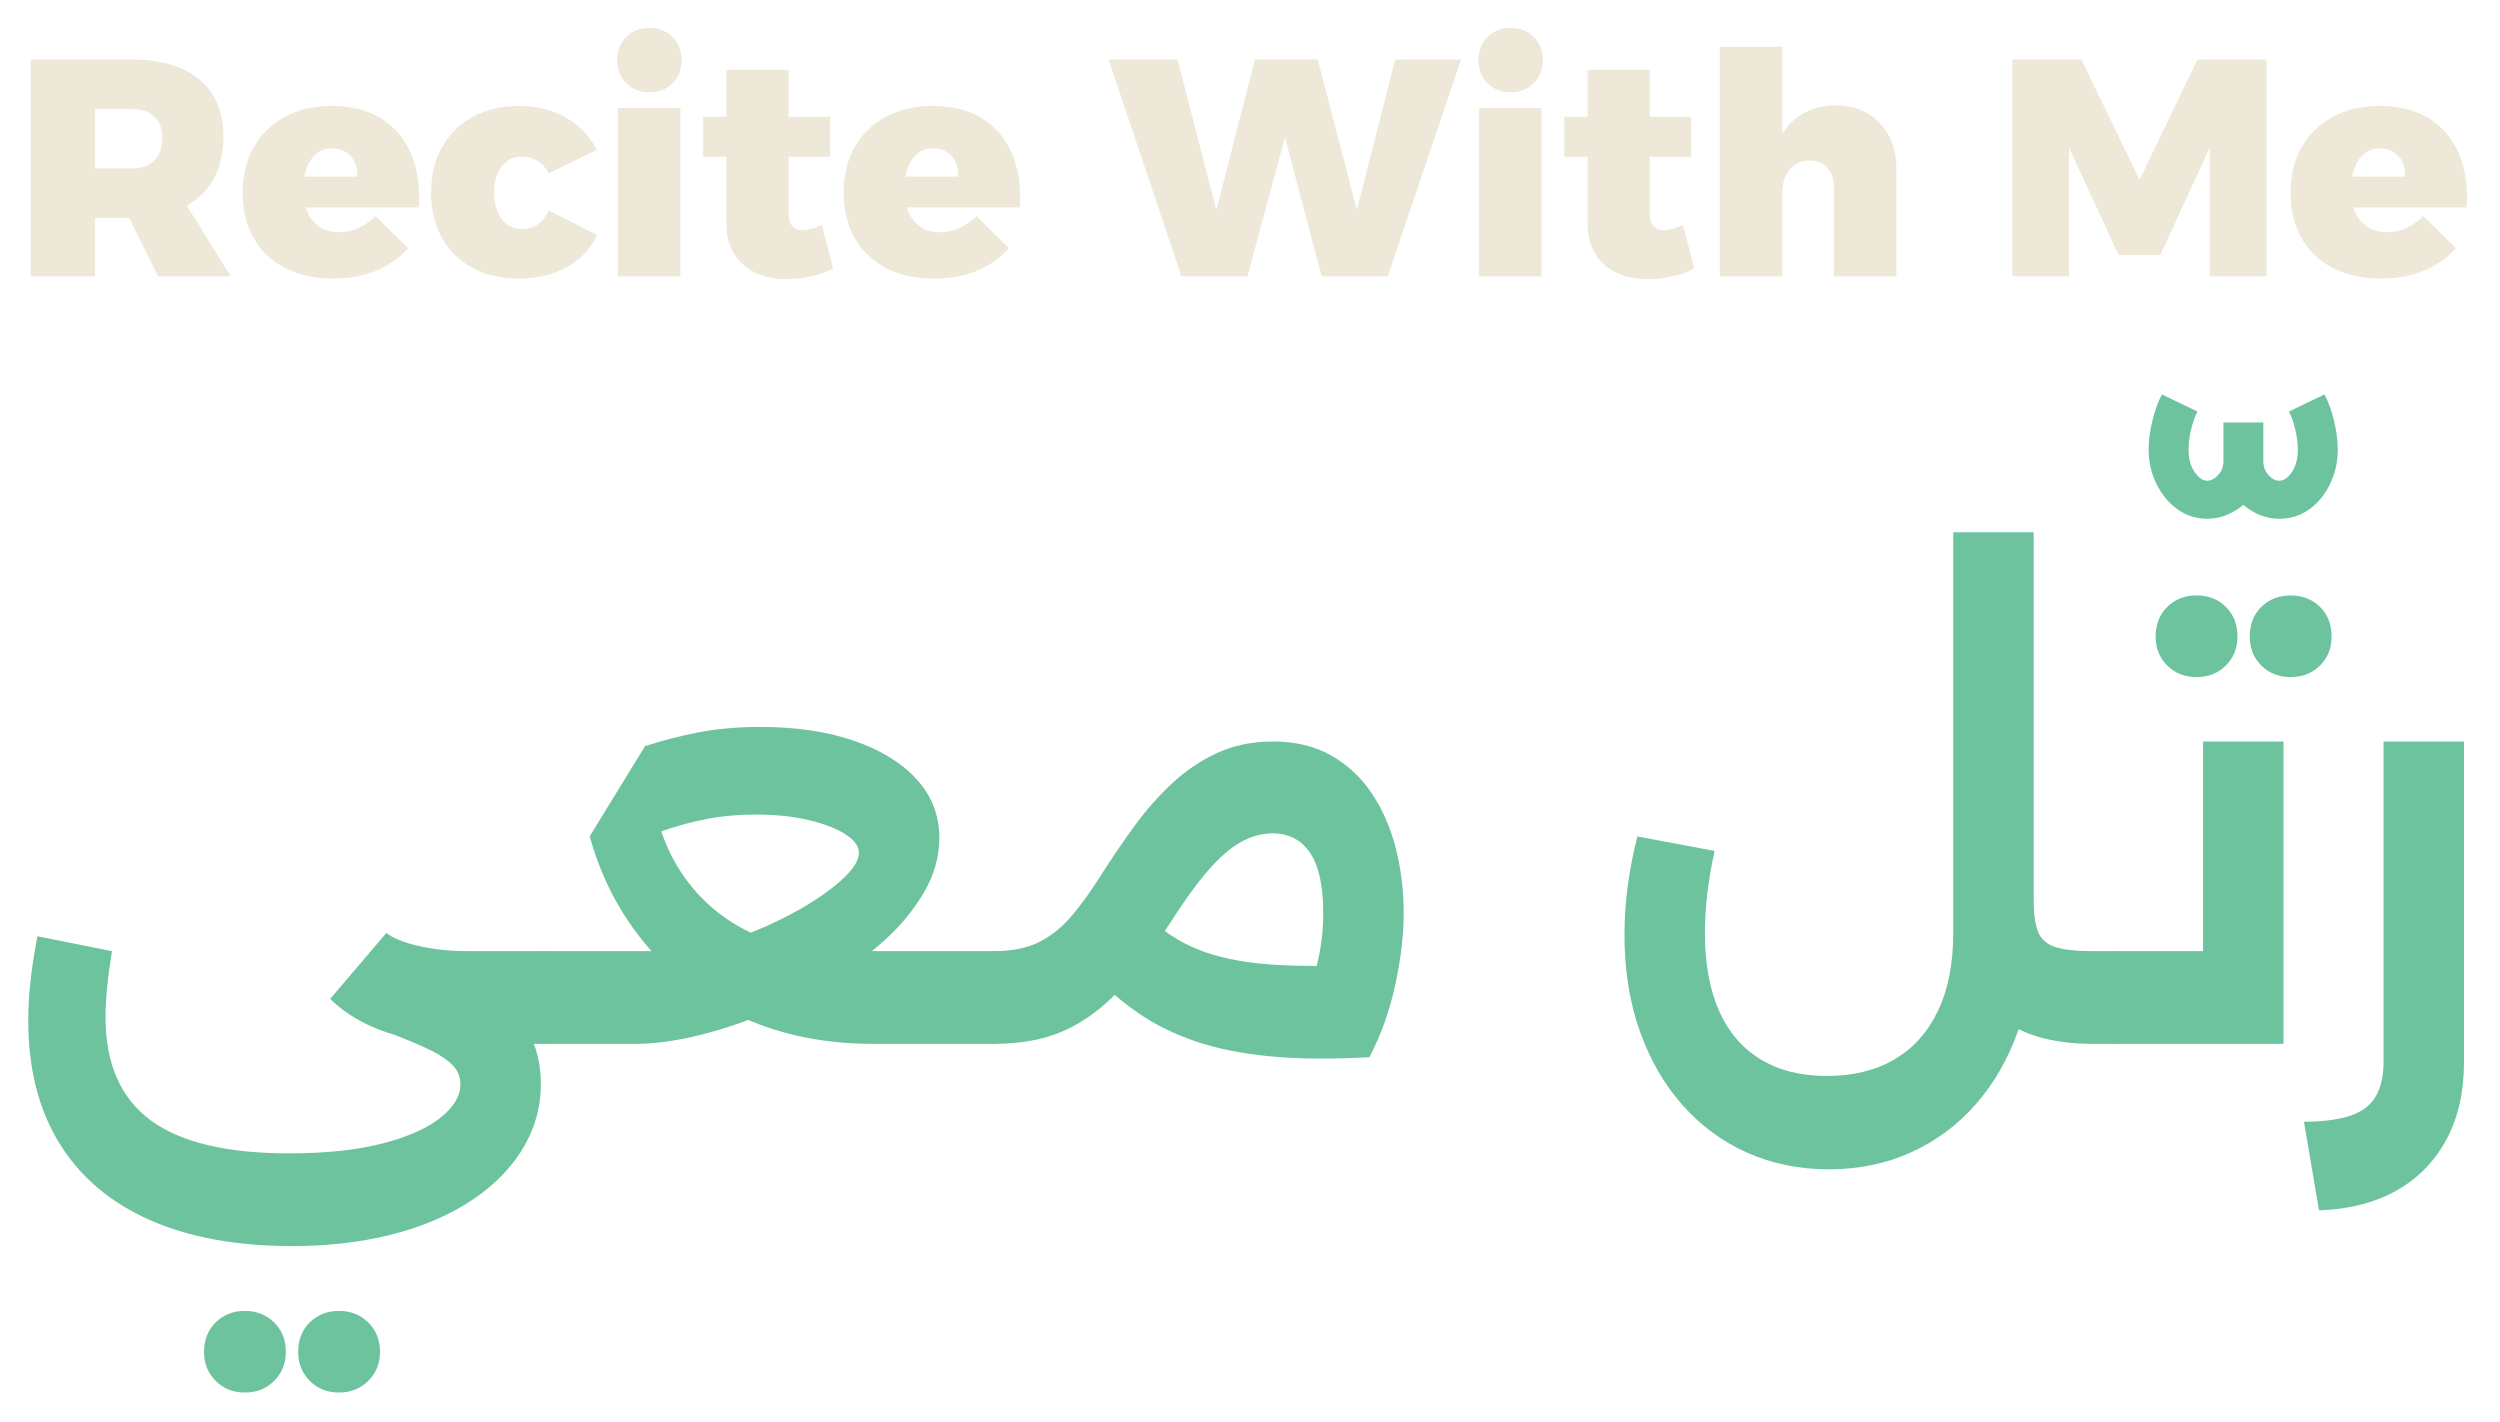
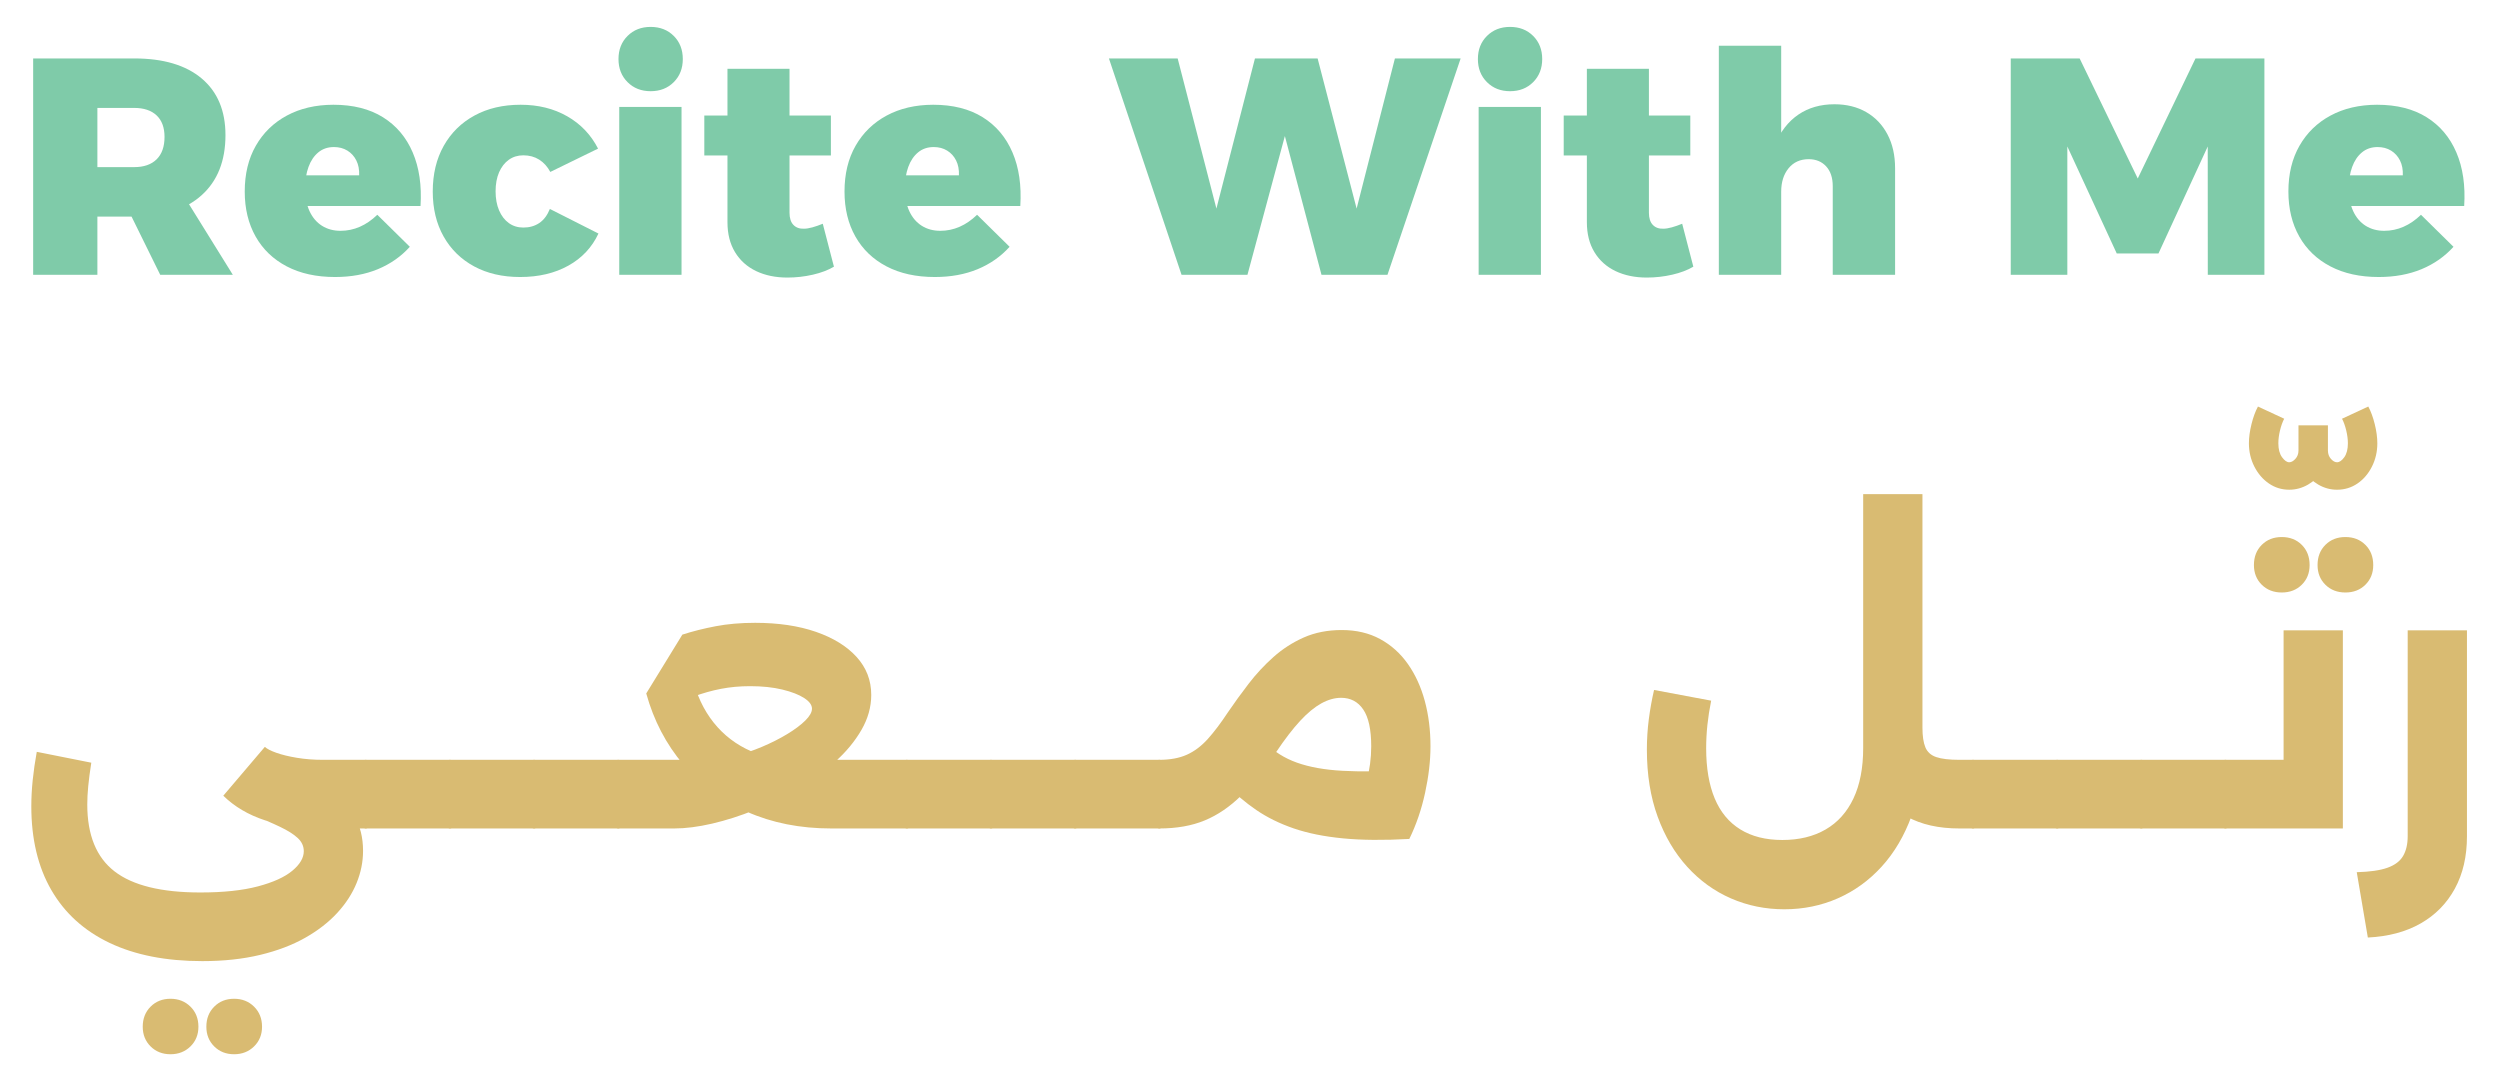
- <svg xmlns="http://www.w3.org/2000/svg" xmlns:xlink="http://www.w3.org/1999/xlink" role="img" aria-label="Recite With Me · رتّل معي" width="605.04" height="343.92" viewBox="0 0 605.04 343.92">
+ <svg xmlns="http://www.w3.org/2000/svg" xmlns:xlink="http://www.w3.org/1999/xlink" role="img" aria-label="Recite With Me · رتّل معي" width="605.04" height="263.04" viewBox="0 0 605.04 263.04">
  <defs>
    <g>
      <g id="dark-glyph-0-0">
-         <path d="M 28.922 -52.473 C 35.98 -52.473 41.434 -50.852 45.277 -47.613 C 49.121 -44.375 51.043 -39.797 51.043 -33.883 C 51.043 -27.637 49.121 -22.781 45.277 -19.312 C 41.434 -15.848 35.98 -14.113 28.922 -14.113 L 19.984 -14.113 L 19.984 0 L 4.402 0 L 4.402 -52.473 Z M 28.922 -26.113 C 31.254 -26.113 33.062 -26.742 34.344 -28.004 C 35.625 -29.262 36.266 -31.074 36.266 -33.438 C 36.266 -35.707 35.625 -37.445 34.344 -38.656 C 33.062 -39.863 31.254 -40.469 28.922 -40.469 L 19.984 -40.469 L 19.984 -26.113 Z M 25.492 -19.746 L 40.57 -19.746 L 52.828 0 L 35.219 0 Z M 25.492 -19.746 " />
+         <path d="M 28.863 -52.363 C 35.906 -52.363 41.348 -50.746 45.184 -47.516 C 49.02 -44.285 50.938 -39.715 50.938 -33.812 C 50.938 -27.578 49.02 -22.734 45.184 -19.273 C 41.348 -15.812 35.906 -14.086 28.863 -14.086 L 19.941 -14.086 L 19.941 0 L 4.395 0 L 4.395 -52.363 Z M 28.863 -26.062 C 31.191 -26.062 32.992 -26.688 34.273 -27.945 C 35.551 -29.203 36.191 -31.012 36.191 -33.371 C 36.191 -35.633 35.551 -37.371 34.273 -38.578 C 32.992 -39.781 31.191 -40.387 28.863 -40.387 L 19.941 -40.387 L 19.941 -26.062 Z M 25.441 -19.707 L 40.488 -19.707 L 52.719 0 L 35.148 0 Z M 25.441 -19.707 " />
      </g>
      <g id="dark-glyph-0-1">
-         <path d="M 29.184 -24.125 C 29.242 -25.5 29.016 -26.699 28.504 -27.719 C 27.996 -28.738 27.273 -29.539 26.336 -30.117 C 25.398 -30.695 24.312 -30.984 23.074 -30.984 C 21.586 -30.984 20.32 -30.551 19.277 -29.691 C 18.234 -28.828 17.441 -27.648 16.898 -26.152 C 16.352 -24.652 16.082 -22.957 16.082 -21.062 C 16.082 -18.848 16.441 -16.969 17.156 -15.422 C 17.875 -13.879 18.879 -12.703 20.172 -11.887 C 21.461 -11.074 22.961 -10.668 24.668 -10.668 C 27.926 -10.668 30.898 -11.965 33.59 -14.559 L 41.469 -6.793 C 39.367 -4.449 36.789 -2.645 33.738 -1.371 C 30.684 -0.102 27.219 0.535 23.344 0.535 C 18.812 0.535 14.91 -0.324 11.629 -2.039 C 8.348 -3.754 5.828 -6.172 4.07 -9.293 C 2.316 -12.41 1.438 -16.047 1.438 -20.195 C 1.438 -24.465 2.336 -28.172 4.129 -31.309 C 5.926 -34.445 8.434 -36.883 11.656 -38.621 C 14.879 -40.355 18.641 -41.23 22.938 -41.242 C 27.711 -41.242 31.715 -40.23 34.957 -38.211 C 38.195 -36.191 40.602 -33.344 42.172 -29.672 C 43.746 -26 44.379 -21.672 44.07 -16.68 L 14.082 -16.68 L 14.082 -24.125 Z M 29.184 -24.125 " />
+         <path d="M 29.125 -24.074 C 29.18 -25.449 28.957 -26.645 28.445 -27.664 C 27.941 -28.68 27.219 -29.477 26.281 -30.055 C 25.348 -30.629 24.262 -30.918 23.023 -30.918 C 21.539 -30.918 20.277 -30.488 19.238 -29.629 C 18.199 -28.77 17.406 -27.594 16.863 -26.098 C 16.32 -24.602 16.047 -22.91 16.047 -21.016 C 16.047 -18.809 16.406 -16.934 17.121 -15.391 C 17.84 -13.852 18.84 -12.676 20.129 -11.863 C 21.418 -11.055 22.914 -10.648 24.617 -10.648 C 27.867 -10.648 30.836 -11.941 33.52 -14.527 L 41.387 -6.781 C 39.285 -4.441 36.711 -2.637 33.668 -1.367 C 30.621 -0.102 27.164 0.535 23.293 0.535 C 18.777 0.535 14.879 -0.32 11.605 -2.035 C 8.328 -3.75 5.816 -6.16 4.062 -9.273 C 2.309 -12.387 1.434 -16.012 1.434 -20.156 C 1.434 -24.418 2.328 -28.113 4.121 -31.242 C 5.914 -34.375 8.418 -36.809 11.633 -38.539 C 14.848 -40.273 18.602 -41.145 22.891 -41.156 C 27.652 -41.156 31.652 -40.148 34.883 -38.133 C 38.117 -36.117 40.52 -33.277 42.086 -29.609 C 43.656 -25.949 44.289 -21.625 43.977 -16.648 L 14.055 -16.648 L 14.055 -24.074 Z M 29.125 -24.074 " />
      </g>
      <g id="dark-glyph-0-2">
-         <path d="M 29.945 -24.945 C 29.258 -26.234 28.359 -27.227 27.25 -27.93 C 26.145 -28.629 24.863 -28.977 23.418 -28.977 C 22.066 -28.977 20.887 -28.617 19.879 -27.895 C 18.871 -27.172 18.086 -26.16 17.523 -24.859 C 16.957 -23.559 16.676 -22.023 16.676 -20.254 C 16.676 -18.488 16.957 -16.945 17.523 -15.625 C 18.086 -14.305 18.871 -13.277 19.879 -12.551 C 20.887 -11.82 22.066 -11.457 23.418 -11.457 C 24.887 -11.457 26.164 -11.82 27.254 -12.543 C 28.344 -13.27 29.207 -14.41 29.844 -15.969 L 41.621 -10.008 C 40.062 -6.66 37.629 -4.062 34.324 -2.223 C 31.02 -0.383 27.121 0.535 22.629 0.535 C 18.367 0.535 14.648 -0.324 11.473 -2.039 C 8.293 -3.754 5.828 -6.172 4.07 -9.293 C 2.316 -12.41 1.438 -16.047 1.438 -20.195 C 1.438 -24.426 2.324 -28.121 4.102 -31.277 C 5.879 -34.438 8.363 -36.887 11.562 -38.629 C 14.758 -40.371 18.488 -41.242 22.746 -41.242 C 27.012 -41.242 30.773 -40.309 34.039 -38.449 C 37.301 -36.586 39.797 -33.969 41.527 -30.602 Z M 29.945 -24.945 " />
+         <path d="M 29.883 -24.895 C 29.195 -26.18 28.301 -27.172 27.195 -27.871 C 26.09 -28.57 24.812 -28.918 23.367 -28.918 C 22.023 -28.918 20.844 -28.559 19.84 -27.836 C 18.832 -27.113 18.051 -26.105 17.484 -24.809 C 16.922 -23.508 16.641 -21.977 16.641 -20.215 C 16.641 -18.449 16.922 -16.91 17.484 -15.594 C 18.051 -14.273 18.832 -13.25 19.84 -12.523 C 20.844 -11.797 22.023 -11.434 23.367 -11.434 C 24.836 -11.434 26.113 -11.797 27.199 -12.52 C 28.285 -13.242 29.148 -14.383 29.781 -15.938 L 41.535 -9.988 C 39.977 -6.645 37.551 -4.055 34.254 -2.219 C 30.957 -0.383 27.066 0.535 22.582 0.535 C 18.332 0.535 14.621 -0.32 11.449 -2.035 C 8.277 -3.75 5.816 -6.16 4.062 -9.273 C 2.309 -12.387 1.434 -16.012 1.434 -20.156 C 1.434 -24.375 2.32 -28.062 4.094 -31.215 C 5.863 -34.367 8.348 -36.809 11.539 -38.547 C 14.727 -40.289 18.449 -41.156 22.699 -41.156 C 26.957 -41.156 30.711 -40.227 33.969 -38.367 C 37.227 -36.512 39.715 -33.902 41.441 -30.539 Z M 29.883 -24.895 " />
      </g>
      <g id="dark-glyph-0-3">
-         <path d="M -0.25 -52.473 L 16.422 -52.473 L 27.48 -9.625 L 24.168 -9.625 L 35.168 -52.473 L 50.363 -52.473 L 61.496 -9.625 L 58.184 -9.625 L 69.105 -52.473 L 85.047 -52.473 L 67.305 0 L 51.301 0 L 40.723 -40.09 L 44.152 -40.074 L 33.348 0 L 17.363 0 Z M -0.25 -52.473 " />
+         <path d="M -0.25 -52.363 L 16.387 -52.363 L 27.422 -9.605 L 24.117 -9.605 L 35.094 -52.363 L 50.258 -52.363 L 61.367 -9.605 L 58.062 -9.605 L 68.965 -52.363 L 84.875 -52.363 L 67.164 0 L 51.195 0 L 40.637 -40.008 L 44.062 -39.992 L 33.277 0 L 17.328 0 Z M -0.25 -52.363 " />
      </g>
      <g id="dark-glyph-1-0">
-         <path d="M 4.59 -40.703 L 19.695 -40.703 L 19.695 0 L 4.59 0 Z M 12.203 -60.121 C 14.48 -60.121 16.348 -59.391 17.809 -57.93 C 19.27 -56.469 20 -54.598 20 -52.324 C 20 -50.059 19.27 -48.191 17.809 -46.723 C 16.348 -45.258 14.48 -44.523 12.203 -44.523 C 9.938 -44.523 8.07 -45.258 6.602 -46.723 C 5.137 -48.191 4.402 -50.059 4.402 -52.324 C 4.402 -54.598 5.137 -56.469 6.602 -57.93 C 8.07 -59.391 9.938 -60.121 12.203 -60.121 Z M 12.203 -60.121 " />
+         <path d="M 4.578 -40.621 L 19.652 -40.621 L 19.652 0 L 4.578 0 Z M 12.176 -59.996 C 14.449 -59.996 16.312 -59.27 17.773 -57.809 C 19.23 -56.352 19.961 -54.484 19.961 -52.215 C 19.961 -49.953 19.23 -48.09 17.773 -46.629 C 16.312 -45.164 14.449 -44.434 12.176 -44.434 C 9.914 -44.434 8.055 -45.164 6.59 -46.629 C 5.125 -48.09 4.395 -49.953 4.395 -52.215 C 4.395 -54.484 5.125 -56.352 6.59 -57.809 C 8.055 -59.27 9.914 -59.996 12.176 -59.996 Z M 12.176 -59.996 " />
      </g>
      <g id="dark-glyph-1-1">
-         <path d="M 21.621 -15.066 C 21.621 -13.746 21.938 -12.762 22.566 -12.105 C 23.195 -11.449 24.047 -11.141 25.121 -11.18 C 25.703 -11.18 26.391 -11.293 27.188 -11.512 C 27.984 -11.734 28.816 -12.023 29.688 -12.387 L 32.395 -1.969 C 31.004 -1.141 29.297 -0.492 27.273 -0.027 C 25.254 0.438 23.195 0.672 21.105 0.672 C 18.242 0.672 15.711 0.145 13.523 -0.906 C 11.332 -1.953 9.625 -3.484 8.406 -5.5 C 7.184 -7.512 6.574 -9.926 6.574 -12.738 L 6.574 -49.961 L 21.621 -49.961 Z M 0.961 -38.633 L 31.66 -38.633 L 31.66 -28.941 L 0.961 -28.941 Z M 0.961 -38.633 " />
+         <path d="M 21.578 -15.035 C 21.578 -13.719 21.891 -12.734 22.52 -12.082 C 23.148 -11.426 24 -11.117 25.07 -11.156 C 25.648 -11.156 26.336 -11.27 27.133 -11.488 C 27.926 -11.707 28.758 -12 29.629 -12.359 L 32.328 -1.965 C 30.941 -1.137 29.238 -0.492 27.219 -0.027 C 25.203 0.438 23.148 0.668 21.062 0.668 C 18.203 0.668 15.68 0.145 13.492 -0.902 C 11.309 -1.949 9.605 -3.477 8.387 -5.488 C 7.172 -7.496 6.562 -9.906 6.562 -12.711 L 6.562 -49.859 L 21.578 -49.859 Z M 0.957 -38.551 L 31.594 -38.551 L 31.594 -28.883 L 0.957 -28.883 Z M 0.957 -38.551 " />
      </g>
      <g id="dark-glyph-1-2">
-         <path d="M 32.586 -21.516 C 32.586 -23.547 32.051 -25.141 30.984 -26.301 C 29.922 -27.461 28.5 -28.039 26.73 -28.039 C 24.684 -28.031 23.066 -27.297 21.871 -25.836 C 20.68 -24.375 20.082 -22.477 20.082 -20.133 L 16.625 -20.133 C 16.625 -24.602 17.281 -28.422 18.602 -31.594 C 19.918 -34.766 21.805 -37.188 24.258 -38.855 C 26.711 -40.523 29.625 -41.359 33 -41.359 C 35.938 -41.359 38.504 -40.727 40.707 -39.457 C 42.91 -38.191 44.625 -36.391 45.859 -34.059 C 47.09 -31.73 47.707 -28.988 47.707 -25.832 L 47.707 0 L 32.586 0 Z M 4.961 -55.555 L 20.082 -55.555 L 20.082 0 L 4.961 0 Z M 4.961 -55.555 " />
+         <path d="M 32.52 -21.473 C 32.52 -23.496 31.984 -25.09 30.922 -26.246 C 29.859 -27.402 28.441 -27.984 26.676 -27.984 C 24.633 -27.973 23.02 -27.238 21.828 -25.781 C 20.637 -24.324 20.043 -22.43 20.043 -20.094 L 16.59 -20.094 C 16.59 -24.551 17.246 -28.363 18.562 -31.531 C 19.879 -34.695 21.762 -37.109 24.207 -38.777 C 26.656 -40.441 29.562 -41.273 32.93 -41.273 C 35.863 -41.273 38.426 -40.641 40.625 -39.375 C 42.82 -38.113 44.535 -36.316 45.762 -33.992 C 46.992 -31.664 47.609 -28.93 47.609 -25.781 L 47.609 0 L 32.52 0 Z M 4.953 -55.441 L 20.043 -55.441 L 20.043 0 L 4.953 0 Z M 4.953 -55.441 " />
      </g>
      <g id="dark-glyph-2-0">
</g>
      <g id="dark-glyph-3-0">
-         <path d="M 4.402 -52.473 L 21.113 -52.473 L 35.207 -23.355 L 49.211 -52.473 L 65.918 -52.473 L 65.918 0 L 52.195 0 L 52.18 -31.121 L 40.227 -5.168 L 30.113 -5.168 L 18.129 -31.121 L 18.129 0 L 4.402 0 Z M 4.402 -52.473 " />
+         <path d="M 4.395 -52.363 L 21.07 -52.363 L 35.133 -23.309 L 49.109 -52.363 L 65.785 -52.363 L 65.785 0 L 52.086 0 L 52.07 -31.055 L 40.145 -5.16 L 30.051 -5.16 L 18.09 -31.055 L 18.09 0 L 4.395 0 Z M 4.395 -52.363 " />
      </g>
      <g id="dark-glyph-4-0">
-         <path d="M 69.07 48.941 C 55.652 48.941 44.18 46.824 34.652 42.594 C 25.125 38.363 17.855 32.176 12.84 24.035 C 7.828 15.895 5.32 5.973 5.32 -5.727 C 5.32 -8.91 5.516 -12.18 5.902 -15.539 C 6.289 -18.902 6.836 -22.402 7.547 -26.035 L 25.574 -22.441 C 25.023 -18.977 24.629 -15.969 24.383 -13.41 C 24.141 -10.852 24.02 -8.562 24.02 -6.543 C 24.02 4.766 27.645 13.098 34.891 18.461 C 42.141 23.82 53.305 26.504 68.383 26.504 C 77.348 26.504 84.906 25.703 91.07 24.105 C 97.23 22.504 101.91 20.422 105.109 17.859 C 108.309 15.297 109.91 12.598 109.91 9.773 C 109.91 7.859 109.164 6.207 107.668 4.809 C 106.176 3.414 103.863 2.016 100.73 0.621 C 97.602 -0.773 93.582 -2.391 88.668 -4.23 L 94.426 -23.684 C 98.348 -22.211 102.359 -20.559 106.469 -18.73 C 110.578 -16.898 114.363 -14.711 117.828 -12.168 C 121.293 -9.621 124.086 -6.57 126.199 -3.02 C 128.32 0.531 129.379 4.793 129.379 9.762 C 129.379 14.117 128.484 18.246 126.699 22.145 C 124.914 26.043 122.316 29.629 118.906 32.895 C 115.5 36.16 111.348 38.992 106.457 41.391 C 101.562 43.785 95.977 45.645 89.699 46.961 C 83.426 48.281 76.547 48.941 69.07 48.941 Z M 111.465 0 C 96.859 0 85.836 -3.625 78.387 -10.879 L 91.996 -26.855 C 92.746 -26.168 94.062 -25.48 95.949 -24.797 C 97.832 -24.109 100.129 -23.547 102.832 -23.102 C 105.539 -22.66 108.418 -22.438 111.465 -22.438 L 129.996 -22.438 L 129.996 0 Z M 129.996 0 L 129.996 -22.438 C 130.961 -22.438 131.691 -21.426 132.18 -19.402 C 132.668 -17.383 132.914 -14.695 132.914 -11.344 C 132.914 -7.922 132.668 -5.176 132.18 -3.105 C 131.691 -1.035 130.961 0 129.996 0 Z M 80.516 84.391 C 77.68 84.391 75.324 83.445 73.449 81.559 C 71.578 79.672 70.641 77.34 70.641 74.562 C 70.641 71.664 71.578 69.281 73.449 67.422 C 75.324 65.562 77.68 64.633 80.516 64.633 C 83.355 64.633 85.719 65.562 87.609 67.422 C 89.504 69.281 90.449 71.664 90.449 74.562 C 90.449 77.34 89.504 79.672 87.609 81.559 C 85.719 83.445 83.355 84.391 80.516 84.391 Z M 57.738 84.391 C 54.902 84.391 52.547 83.445 50.672 81.559 C 48.801 79.672 47.863 77.34 47.863 74.562 C 47.863 71.664 48.801 69.281 50.672 67.422 C 52.547 65.562 54.902 64.633 57.738 64.633 C 60.578 64.633 62.941 65.562 64.832 67.422 C 66.723 69.281 67.668 71.664 67.668 74.562 C 67.668 77.34 66.723 79.672 64.832 81.559 C 62.941 83.445 60.578 84.391 57.738 84.391 Z M 57.738 84.391 " />
+         <path d="M 79.352 0 C 74.352 0 70.129 -0.953 66.676 -2.863 C 63.227 -4.77 60.598 -7.547 58.789 -11.195 C 56.984 -14.844 56.082 -19.25 56.082 -24.418 L 70.426 -24.418 C 70.426 -22.371 70.66 -20.781 71.133 -19.641 C 71.605 -18.504 72.484 -17.711 73.77 -17.273 C 75.055 -16.832 76.914 -16.613 79.352 -16.613 L 82.754 -16.613 L 82.754 0 Z M 37 19.559 C 32.43 19.559 28.129 18.684 24.105 16.934 C 20.078 15.18 16.547 12.633 13.504 9.285 C 10.461 5.941 8.074 1.895 6.34 -2.863 C 4.602 -7.617 3.734 -13.027 3.734 -19.094 C 3.734 -21.586 3.891 -24.035 4.203 -26.445 C 4.516 -28.855 4.938 -31.215 5.473 -33.52 L 19.293 -30.93 C 18.887 -28.918 18.582 -26.957 18.379 -25.039 C 18.18 -23.121 18.082 -21.246 18.082 -19.414 C 18.082 -14.629 18.766 -10.586 20.141 -7.285 C 21.516 -3.984 23.586 -1.48 26.348 0.227 C 29.109 1.934 32.5 2.789 36.52 2.789 C 40.566 2.789 44.055 1.945 46.98 0.254 C 49.906 -1.438 52.156 -3.941 53.727 -7.258 C 55.297 -10.578 56.082 -14.648 56.082 -19.469 L 56.082 -80.914 L 70.426 -80.914 L 70.426 -19.469 C 70.426 -13.332 69.547 -7.855 67.797 -3.047 C 66.043 1.758 63.637 5.844 60.578 9.207 C 57.52 12.57 53.977 15.137 49.949 16.906 C 45.926 18.676 41.609 19.559 37 19.559 Z M 82.648 0 L 82.648 -16.613 C 83.227 -16.613 83.684 -15.863 84.016 -14.363 C 84.348 -12.863 84.516 -10.879 84.516 -8.406 C 84.516 -5.863 84.348 -3.824 84.016 -2.293 C 83.684 -0.766 83.227 0 82.648 0 Z M 82.648 0 " />
+       </g>
+       <g id="dark-glyph-4-1">
+         <path d="M 14.09 -47.957 L 28.434 -47.957 L 28.434 0 L 0 0 L 0 -16.613 L 14.09 -16.613 Z M 0 0 C -0.578 0 -1.035 -0.762 -1.367 -2.289 C -1.703 -3.812 -1.867 -5.863 -1.867 -8.438 C -1.867 -10.918 -1.703 -12.898 -1.367 -14.383 C -1.035 -15.871 -0.578 -16.613 0 -16.613 Z M 29.047 -57.109 C 27.09 -57.109 25.48 -57.73 24.211 -58.98 C 22.945 -60.23 22.309 -61.82 22.309 -63.75 C 22.309 -65.75 22.945 -67.383 24.211 -68.641 C 25.48 -69.902 27.09 -70.531 29.047 -70.531 C 31.004 -70.531 32.617 -69.902 33.883 -68.641 C 35.152 -67.383 35.785 -65.75 35.785 -63.75 C 35.785 -61.82 35.152 -60.23 33.883 -58.98 C 32.617 -57.73 31.004 -57.109 29.047 -57.109 Z M 13.648 -57.109 C 11.691 -57.109 10.082 -57.73 8.812 -58.98 C 7.547 -60.23 6.91 -61.82 6.91 -63.75 C 6.91 -65.75 7.547 -67.383 8.812 -68.641 C 10.082 -69.902 11.691 -70.531 13.648 -70.531 C 15.605 -70.531 17.219 -69.902 18.484 -68.641 C 19.754 -67.383 20.387 -65.75 20.387 -63.75 C 20.387 -61.82 19.754 -60.23 18.484 -58.98 C 17.219 -57.73 15.605 -57.109 13.648 -57.109 Z M 13.648 -57.109 " />
+       </g>
+       <g id="dark-glyph-4-2">
+         <path d="M 0 10.582 C 3.168 10.5 5.645 10.145 7.43 9.508 C 9.219 8.871 10.484 7.918 11.223 6.645 C 11.961 5.371 12.328 3.789 12.328 1.895 L 12.328 -47.957 L 26.672 -47.957 L 26.672 1.895 C 26.672 6.762 25.695 10.984 23.738 14.57 C 21.781 18.156 19.02 20.961 15.457 22.988 C 11.895 25.02 7.637 26.152 2.684 26.395 Z M 0 10.582 " />
+       </g>
+       <g id="dark-glyph-4-3">
+         <path d="M 0 0 L 0 -16.613 L 21.59 -16.613 C 23.574 -16.613 25.707 -16.898 27.996 -17.473 C 30.281 -18.047 32.539 -18.805 34.766 -19.742 C 36.992 -20.68 39.027 -21.707 40.867 -22.816 C 42.711 -23.93 44.176 -25.023 45.266 -26.098 C 46.355 -27.176 46.902 -28.141 46.902 -28.992 C 46.902 -29.895 46.27 -30.75 45.004 -31.57 C 43.742 -32.387 41.984 -33.07 39.734 -33.617 C 37.484 -34.164 34.883 -34.438 31.93 -34.438 C 29.465 -34.438 27.121 -34.227 24.898 -33.797 C 22.676 -33.371 20.406 -32.73 18.094 -31.875 L 15.105 -28.516 L 6.793 -32.676 L 15.531 -46.914 C 18.012 -47.715 20.695 -48.391 23.578 -48.941 C 26.461 -49.492 29.648 -49.77 33.145 -49.77 C 38.738 -49.77 43.641 -49.043 47.848 -47.59 C 52.055 -46.133 55.34 -44.109 57.703 -41.508 C 60.062 -38.914 61.246 -35.848 61.246 -32.316 C 61.246 -29.406 60.457 -26.586 58.875 -23.848 C 57.297 -21.113 55.18 -18.551 52.52 -16.16 C 49.859 -13.766 46.855 -11.586 43.512 -9.613 C 40.168 -7.645 36.711 -5.938 33.145 -4.504 C 29.578 -3.066 26.105 -1.957 22.73 -1.172 C 19.355 -0.391 16.305 0 13.582 0 Z M 51.582 0 C 44.031 0 37.215 -1.352 31.137 -4.055 C 25.055 -6.762 19.934 -10.57 15.766 -15.484 C 11.598 -20.398 8.605 -26.129 6.793 -32.676 L 17.668 -38.188 C 18.422 -33.855 19.938 -30.066 22.215 -26.82 C 24.492 -23.574 27.395 -21.059 30.922 -19.281 C 34.449 -17.5 38.383 -16.613 42.723 -16.613 L 69.879 -16.613 L 69.879 0 Z M 69.879 0 L 69.879 -16.613 C 70.457 -16.613 70.91 -15.863 71.246 -14.363 C 71.578 -12.863 71.746 -10.879 71.746 -8.406 C 71.746 -5.863 71.578 -3.824 71.246 -2.293 C 70.91 -0.766 70.457 0 69.879 0 Z M 0 0 C -0.578 0 -1.035 -0.766 -1.367 -2.293 C -1.703 -3.824 -1.867 -5.875 -1.867 -8.445 C -1.867 -10.918 -1.703 -12.898 -1.367 -14.383 C -1.035 -15.871 -0.578 -16.613 0 -16.613 Z M 0 0 " />
+       </g>
+       <g id="dark-glyph-4-4">
+         <path d="M 0 0 L 0 -16.613 C 2.633 -16.613 4.863 -17.027 6.695 -17.852 C 8.531 -18.68 10.219 -19.953 11.762 -21.668 C 13.305 -23.387 14.918 -25.523 16.598 -28.074 C 18.172 -30.387 19.859 -32.715 21.656 -35.051 C 23.453 -37.391 25.449 -39.539 27.648 -41.496 C 29.844 -43.453 32.293 -45.031 34.996 -46.227 C 37.703 -47.422 40.762 -48.023 44.18 -48.023 C 47.691 -48.023 50.785 -47.293 53.461 -45.84 C 56.133 -44.387 58.371 -42.375 60.176 -39.809 C 61.984 -37.242 63.348 -34.262 64.27 -30.863 C 65.188 -27.465 65.648 -23.805 65.648 -19.883 C 65.648 -16.387 65.211 -12.629 64.34 -8.613 C 63.469 -4.598 62.195 -0.883 60.523 2.535 L 46.914 -3.48 C 48.348 -5.973 49.438 -8.613 50.184 -11.406 C 50.93 -14.203 51.305 -17.027 51.305 -19.883 C 51.305 -23.922 50.664 -26.887 49.383 -28.781 C 48.102 -30.676 46.312 -31.621 44.02 -31.621 C 42.461 -31.621 40.863 -31.172 39.223 -30.27 C 37.582 -29.363 35.871 -27.949 34.09 -26.027 C 32.312 -24.102 30.383 -21.59 28.301 -18.492 C 25.418 -14.188 22.602 -10.68 19.848 -7.965 C 17.094 -5.254 14.148 -3.246 11.016 -1.949 C 7.879 -0.648 4.207 0 0 0 Z M 59.738 -14.078 L 60.523 2.535 C 54.352 2.883 48.996 2.836 44.461 2.395 C 39.922 1.957 35.953 1.152 32.551 -0.012 C 29.148 -1.18 26.125 -2.668 23.477 -4.477 C 20.832 -6.285 18.375 -8.375 16.105 -10.742 L 25.594 -20.828 C 27.719 -18.641 30.301 -17.008 33.336 -15.926 C 36.375 -14.844 40.051 -14.188 44.359 -13.957 C 48.668 -13.727 53.797 -13.766 59.738 -14.078 Z M 0 0 C -0.578 0 -1.035 -0.766 -1.367 -2.293 C -1.703 -3.824 -1.867 -5.875 -1.867 -8.445 C -1.867 -10.918 -1.703 -12.898 -1.367 -14.383 C -1.035 -15.871 -0.578 -16.613 0 -16.613 Z M 0 0 " />
      </g>
      <g id="dark-glyph-5-0">
-         <path d="M 0 0 L 0 -22.438 L 30.086 -22.438 C 33.672 -22.438 37.559 -23.004 41.734 -24.133 C 45.914 -25.262 50.039 -26.738 54.105 -28.555 C 58.172 -30.371 61.895 -32.359 65.273 -34.512 C 68.652 -36.664 71.34 -38.762 73.34 -40.805 C 75.34 -42.852 76.34 -44.656 76.34 -46.227 C 76.34 -47.801 75.285 -49.281 73.172 -50.664 C 71.062 -52.051 68.121 -53.199 64.348 -54.117 C 60.578 -55.039 56.227 -55.496 51.293 -55.496 C 47.164 -55.496 43.246 -55.145 39.539 -54.434 C 35.828 -53.723 31.965 -52.66 27.949 -51.238 L 22.828 -45.094 L 11.188 -50.219 L 24.582 -72.047 C 28.504 -73.34 32.746 -74.438 37.312 -75.344 C 41.879 -76.246 46.949 -76.699 52.516 -76.699 C 61.152 -76.699 68.707 -75.578 75.184 -73.34 C 81.66 -71.102 86.719 -67.984 90.355 -63.988 C 93.992 -59.992 95.812 -55.27 95.812 -49.816 C 95.812 -45.336 94.594 -40.984 92.16 -36.766 C 89.723 -32.547 86.461 -28.594 82.367 -24.906 C 78.277 -21.223 73.652 -17.863 68.488 -14.828 C 63.328 -11.793 58.004 -9.16 52.516 -6.938 C 47.027 -4.715 41.68 -3.004 36.469 -1.801 C 31.262 -0.602 26.562 0 22.371 0 Z M 79.793 0 C 68.227 0 57.793 -2.086 48.484 -6.258 C 39.176 -10.43 31.332 -16.289 24.949 -23.84 C 18.566 -31.391 13.977 -40.184 11.188 -50.219 L 26.641 -58.828 C 27.93 -51.484 30.602 -45.074 34.66 -39.598 C 38.719 -34.121 43.891 -29.891 50.18 -26.91 C 56.469 -23.93 63.492 -22.438 71.254 -22.438 L 109.105 -22.438 L 109.105 0 Z M 109.105 0 L 109.105 -22.438 C 110.074 -22.438 110.801 -21.426 111.289 -19.402 C 111.777 -17.383 112.023 -14.695 112.023 -11.344 C 112.023 -7.922 111.777 -5.176 111.289 -3.105 C 110.801 -1.035 110.074 0 109.105 0 Z M 0 0 C -0.965 0 -1.695 -1.035 -2.184 -3.105 C -2.672 -5.176 -2.918 -7.953 -2.918 -11.438 C -2.918 -14.789 -2.672 -17.461 -2.184 -19.449 C -1.695 -21.441 -0.965 -22.438 0 -22.438 Z M 0 0 " />
+         <path d="M 0 0 L 0 -16.613 L 20.375 -16.613 L 20.375 0 Z M 20.375 0 L 20.375 -16.613 C 20.953 -16.613 21.41 -15.863 21.742 -14.363 C 22.074 -12.863 22.242 -10.879 22.242 -8.406 C 22.242 -5.863 22.074 -3.824 21.742 -2.293 C 21.41 -0.766 20.953 0 20.375 0 Z M 0 0 C -0.578 0 -1.035 -0.766 -1.367 -2.293 C -1.703 -3.824 -1.867 -5.875 -1.867 -8.445 C -1.867 -10.918 -1.703 -12.898 -1.367 -14.383 C -1.035 -15.871 -0.578 -16.613 0 -16.613 Z M 0 0 " />
      </g>
      <g id="dark-glyph-5-1">
-         <path d="M 0 0 L 0 -22.438 C 4.324 -22.438 7.969 -23.191 10.93 -24.695 C 13.887 -26.203 16.566 -28.395 18.969 -31.281 C 21.367 -34.164 23.805 -37.602 26.285 -41.59 C 28.66 -45.309 31.195 -49.023 33.898 -52.73 C 36.598 -56.441 39.586 -59.836 42.859 -62.914 C 46.129 -65.992 49.777 -68.469 53.801 -70.352 C 57.82 -72.23 62.371 -73.172 67.453 -73.172 C 72.816 -73.172 77.484 -72.051 81.457 -69.809 C 85.43 -67.57 88.715 -64.512 91.312 -60.641 C 93.91 -56.773 95.848 -52.344 97.125 -47.355 C 98.406 -42.363 99.047 -37.105 99.047 -31.57 C 99.047 -26.301 98.363 -20.527 97.004 -14.254 C 95.641 -7.98 93.559 -2.152 90.754 3.227 L 72.719 -5.758 C 74.957 -9.652 76.66 -13.801 77.824 -18.207 C 78.992 -22.613 79.578 -27.066 79.578 -31.57 C 79.578 -38.223 78.512 -43.113 76.383 -46.242 C 74.254 -49.375 71.227 -50.941 67.301 -50.941 C 64.719 -50.941 62.16 -50.234 59.629 -48.824 C 57.098 -47.414 54.453 -45.117 51.695 -41.938 C 48.938 -38.758 45.848 -34.484 42.426 -29.117 C 38.156 -22.434 33.977 -16.945 29.891 -12.652 C 25.801 -8.359 21.398 -5.18 16.68 -3.109 C 11.961 -1.035 6.402 0 0 0 Z M 89.715 -19.211 L 90.754 3.227 C 81.449 3.746 73.383 3.672 66.551 3.004 C 59.719 2.34 53.742 1.129 48.617 -0.629 C 43.492 -2.383 38.938 -4.629 34.953 -7.359 C 30.969 -10.094 27.266 -13.234 23.852 -16.781 L 37.074 -30.973 C 40.5 -27.449 44.543 -24.746 49.203 -22.867 C 53.867 -20.984 59.496 -19.785 66.09 -19.266 C 72.684 -18.742 80.559 -18.727 89.715 -19.211 Z M 0 0 C -0.965 0 -1.695 -1.035 -2.184 -3.105 C -2.672 -5.176 -2.918 -7.953 -2.918 -11.438 C -2.918 -14.789 -2.672 -17.461 -2.184 -19.449 C -1.695 -21.441 -0.965 -22.438 0 -22.438 Z M 0 0 " />
-       </g>
-       <g id="dark-glyph-5-2">
-         <path d="M 119.016 0 C 111.586 0 105.391 -1.32 100.426 -3.961 C 95.461 -6.602 91.715 -10.496 89.191 -15.652 C 86.672 -20.809 85.41 -27.121 85.41 -34.598 L 104.879 -34.598 C 104.879 -31.359 105.234 -28.855 105.949 -27.09 C 106.664 -25.32 108.043 -24.105 110.082 -23.438 C 112.125 -22.77 115.102 -22.438 119.016 -22.438 L 124.586 -22.438 L 124.586 0 Z M 55.281 30.367 C 48.117 30.367 41.523 29.02 35.5 26.324 C 29.477 23.629 24.254 19.777 19.832 14.762 C 15.41 9.75 11.973 3.773 9.516 -3.176 C 7.062 -10.125 5.836 -17.902 5.836 -26.504 C 5.836 -30.547 6.117 -34.566 6.68 -38.566 C 7.238 -42.566 8 -46.441 8.961 -50.191 L 27.648 -46.691 C 26.883 -43.188 26.301 -39.793 25.902 -36.512 C 25.504 -33.227 25.305 -29.996 25.305 -26.816 C 25.305 -19.445 26.441 -13.18 28.715 -8.027 C 30.992 -2.871 34.348 1.051 38.777 3.742 C 43.211 6.434 48.559 7.777 54.82 7.777 C 61.141 7.777 66.59 6.441 71.16 3.77 C 75.734 1.098 79.25 -2.824 81.715 -8 C 84.176 -13.172 85.41 -19.461 85.41 -26.867 L 85.41 -123.82 L 104.879 -123.82 L 104.879 -26.867 C 104.879 -18.191 103.645 -10.355 101.172 -3.355 C 98.699 3.645 95.242 9.656 90.805 14.688 C 86.363 19.719 81.133 23.59 75.109 26.301 C 69.09 29.012 62.48 30.367 55.281 30.367 Z M 124.484 0 L 124.484 -22.438 C 125.449 -22.438 126.18 -21.426 126.668 -19.402 C 127.156 -17.383 127.402 -14.695 127.402 -11.344 C 127.402 -7.922 127.156 -5.176 126.668 -3.105 C 126.18 -1.035 125.449 0 124.484 0 Z M 124.484 0 " />
-       </g>
-       <g id="dark-glyph-5-3">
-         <path d="M 21.406 -73.16 L 40.875 -73.16 L 40.875 0 L 0 0 L 0 -22.438 L 21.406 -22.438 Z M 0 0 C -0.965 0 -1.695 -1.031 -2.184 -3.098 C -2.672 -5.164 -2.918 -7.941 -2.918 -11.43 C -2.918 -14.789 -2.672 -17.461 -2.184 -19.449 C -1.695 -21.441 -0.965 -22.438 0 -22.438 Z M 42.605 -88.766 C 39.75 -88.766 37.387 -89.695 35.512 -91.551 C 33.637 -93.406 32.699 -95.75 32.699 -98.578 C 32.699 -101.512 33.637 -103.902 35.512 -105.75 C 37.387 -107.598 39.75 -108.523 42.605 -108.523 C 45.457 -108.523 47.824 -107.598 49.699 -105.75 C 51.57 -103.902 52.508 -101.512 52.508 -98.578 C 52.508 -95.75 51.57 -93.406 49.699 -91.551 C 47.824 -89.695 45.457 -88.766 42.605 -88.766 Z M 19.828 -88.766 C 16.973 -88.766 14.609 -89.695 12.734 -91.551 C 10.859 -93.406 9.922 -95.75 9.922 -98.578 C 9.922 -101.512 10.859 -103.902 12.734 -105.75 C 14.609 -107.598 16.973 -108.523 19.828 -108.523 C 22.68 -108.523 25.047 -107.598 26.918 -105.75 C 28.793 -103.902 29.73 -101.512 29.73 -98.578 C 29.73 -95.75 28.793 -93.406 26.918 -91.551 C 25.047 -89.695 22.68 -88.766 19.828 -88.766 Z M 19.828 -88.766 " />
-       </g>
-       <g id="dark-glyph-5-4">
-         <path d="M 0 18.863 C 4.84 18.824 8.664 18.305 11.465 17.297 C 14.27 16.293 16.27 14.711 17.469 12.555 C 18.664 10.398 19.262 7.68 19.262 4.398 L 19.262 -73.16 L 38.73 -73.16 L 38.73 4.398 C 38.73 11.66 37.301 17.93 34.445 23.211 C 31.594 28.492 27.562 32.594 22.359 35.52 C 17.156 38.441 10.918 40.035 3.645 40.305 Z M 0 18.863 " />
+         <path d="M 44.578 32.105 C 35.801 32.105 28.324 30.633 22.148 27.695 C 15.977 24.754 11.273 20.488 8.047 14.902 C 4.816 9.316 3.203 2.562 3.203 -5.363 C 3.203 -7.43 3.316 -9.555 3.543 -11.75 C 3.77 -13.941 4.098 -16.207 4.523 -18.547 L 17.719 -15.918 C 17.383 -13.758 17.133 -11.871 16.98 -10.262 C 16.824 -8.652 16.746 -7.164 16.746 -5.805 C 16.746 1.598 18.949 6.996 23.355 10.395 C 27.766 13.793 34.68 15.492 44.098 15.492 C 49.684 15.492 54.332 15 58.035 14.016 C 61.742 13.035 64.52 11.773 66.367 10.234 C 68.219 8.695 69.145 7.117 69.145 5.496 C 69.145 4.289 68.66 3.227 67.688 2.32 C 66.719 1.414 65.289 0.508 63.391 -0.398 C 61.496 -1.309 59.164 -2.309 56.387 -3.402 L 60.562 -17.266 C 63.047 -16.242 65.625 -15.09 68.305 -13.809 C 70.98 -12.531 73.469 -11.012 75.77 -9.262 C 78.066 -7.508 79.93 -5.438 81.352 -3.047 C 82.777 -0.66 83.488 2.168 83.488 5.43 C 83.488 8.055 82.969 10.645 81.926 13.203 C 80.887 15.758 79.324 18.172 77.238 20.441 C 75.152 22.711 72.555 24.719 69.453 26.473 C 66.348 28.227 62.719 29.602 58.562 30.602 C 54.41 31.602 49.746 32.105 44.578 32.105 Z M 73.723 0 C 63.09 0 55.07 -2.641 49.664 -7.926 L 59.723 -19.75 C 60.23 -19.27 61.164 -18.789 62.52 -18.309 C 63.875 -17.828 65.531 -17.426 67.488 -17.102 C 69.445 -16.773 71.523 -16.613 73.723 -16.613 L 84.129 -16.613 L 84.129 0 Z M 84.129 0 L 84.129 -16.613 C 84.707 -16.613 85.164 -15.863 85.496 -14.363 C 85.828 -12.863 85.996 -10.879 85.996 -8.406 C 85.996 -5.863 85.828 -3.824 85.496 -2.293 C 85.164 -0.766 84.707 0 84.129 0 Z M 52.277 54.641 C 50.34 54.641 48.734 54.008 47.469 52.746 C 46.199 51.484 45.566 49.895 45.566 47.98 C 45.566 46.016 46.199 44.395 47.469 43.125 C 48.734 41.852 50.34 41.215 52.277 41.215 C 54.219 41.215 55.828 41.852 57.113 43.125 C 58.398 44.395 59.043 46.016 59.043 47.98 C 59.043 49.895 58.398 51.484 57.113 52.746 C 55.828 54.008 54.219 54.641 52.277 54.641 Z M 36.879 54.641 C 34.941 54.641 33.34 54.008 32.07 52.746 C 30.801 51.484 30.168 49.895 30.168 47.98 C 30.168 46.016 30.801 44.395 32.07 43.125 C 33.34 41.852 34.941 41.215 36.879 41.215 C 38.82 41.215 40.434 41.852 41.719 43.125 C 43.004 44.395 43.645 46.016 43.645 47.98 C 43.645 49.895 43.004 51.484 41.719 52.746 C 40.434 54.008 38.82 54.641 36.879 54.641 Z M 36.879 54.641 " />
      </g>
      <g id="dark-glyph-6-0">
- </g>
-       <g id="dark-glyph-7-0">
-         <path d="M 31.617 -68.547 C 29.328 -68.547 27.156 -69.152 25.098 -70.359 C 23.043 -71.566 21.363 -73.18 20.059 -75.199 C 18.754 -77.219 18.102 -79.465 18.102 -81.938 L 18.102 -91.844 L 27.762 -91.844 L 27.762 -82.398 C 27.762 -81.137 28.172 -80.043 28.992 -79.125 C 29.816 -78.207 30.691 -77.75 31.617 -77.75 C 32.707 -77.75 33.727 -78.449 34.68 -79.848 C 35.633 -81.246 36.109 -83.066 36.109 -85.301 C 36.109 -86.797 35.906 -88.402 35.496 -90.121 C 35.09 -91.84 34.578 -93.301 33.961 -94.504 L 42.543 -98.633 C 43.488 -96.902 44.262 -94.785 44.863 -92.277 C 45.469 -89.773 45.77 -87.449 45.77 -85.301 C 45.77 -82.305 45.148 -79.52 43.906 -76.949 C 42.664 -74.375 40.984 -72.332 38.859 -70.82 C 36.738 -69.305 34.324 -68.547 31.617 -68.547 Z M 14.152 -68.547 C 11.508 -68.547 9.125 -69.305 7 -70.82 C 4.879 -72.332 3.184 -74.375 1.91 -76.949 C 0.637 -79.52 0 -82.305 0 -85.301 C 0 -87.449 0.301 -89.773 0.906 -92.277 C 1.508 -94.785 2.281 -96.902 3.227 -98.633 L 11.805 -94.504 C 11.188 -93.301 10.676 -91.84 10.27 -90.121 C 9.863 -88.402 9.66 -86.797 9.66 -85.301 C 9.66 -83.066 10.152 -81.246 11.137 -79.848 C 12.121 -78.449 13.129 -77.75 14.152 -77.75 C 15.078 -77.75 15.969 -78.207 16.82 -79.125 C 17.676 -80.043 18.102 -81.137 18.102 -82.398 L 18.102 -91.844 L 27.762 -91.844 L 27.762 -81.938 C 27.762 -79.465 27.109 -77.219 25.805 -75.199 C 24.5 -73.18 22.805 -71.566 20.715 -70.359 C 18.629 -69.152 16.441 -68.547 14.152 -68.547 Z M 14.152 -68.547 " />
+         <path d="M 21.32 -43.633 C 19.723 -43.633 18.211 -44.047 16.793 -44.871 C 15.375 -45.699 14.219 -46.793 13.328 -48.156 C 12.438 -49.516 11.996 -51.016 11.996 -52.652 L 11.996 -59.215 L 19.121 -59.215 L 19.121 -53.133 C 19.121 -52.324 19.363 -51.645 19.848 -51.098 C 20.332 -50.551 20.824 -50.277 21.32 -50.277 C 21.91 -50.277 22.496 -50.684 23.078 -51.496 C 23.66 -52.312 23.953 -53.434 23.953 -54.867 C 23.953 -55.836 23.816 -56.875 23.551 -57.98 C 23.285 -59.09 22.945 -60.035 22.535 -60.816 L 28.891 -63.766 C 29.52 -62.594 30.043 -61.168 30.457 -59.496 C 30.871 -57.824 31.078 -56.281 31.078 -54.867 C 31.078 -52.84 30.645 -50.965 29.781 -49.242 C 28.918 -47.523 27.754 -46.156 26.285 -45.148 C 24.816 -44.137 23.164 -43.633 21.32 -43.633 Z M 9.754 -43.633 C 7.938 -43.633 6.297 -44.137 4.828 -45.148 C 3.363 -46.156 2.191 -47.523 1.312 -49.242 C 0.438 -50.965 0 -52.84 0 -54.867 C 0 -56.281 0.207 -57.824 0.621 -59.496 C 1.035 -61.168 1.555 -62.594 2.188 -63.766 L 8.539 -60.816 C 8.129 -60.035 7.793 -59.09 7.523 -57.98 C 7.258 -56.875 7.125 -55.836 7.125 -54.867 C 7.125 -53.434 7.422 -52.312 8.02 -51.496 C 8.617 -50.684 9.195 -50.277 9.754 -50.277 C 10.254 -50.277 10.75 -50.551 11.246 -51.098 C 11.746 -51.645 11.996 -52.324 11.996 -53.133 L 11.996 -59.215 L 19.121 -59.215 L 19.121 -52.652 C 19.121 -51.016 18.676 -49.516 17.785 -48.156 C 16.895 -46.793 15.734 -45.699 14.305 -44.871 C 12.871 -44.047 11.355 -43.633 9.754 -43.633 Z M 9.754 -43.633 " />
      </g>
    </g>
  </defs>
-   <g fill="rgb(93.329%, 90.979%, 85.1%)" fill-opacity="1">
-     <use xlink:href="#dark-glyph-0-0" x="3.014" y="66.877" />
+   <g fill="rgb(49.799%, 79.61%, 66.269%)" fill-opacity="1">
+     <use xlink:href="#dark-glyph-0-0" x="3.628" y="66.507" />
  </g>
-   <g fill="rgb(93.329%, 90.979%, 85.1%)" fill-opacity="1">
-     <use xlink:href="#dark-glyph-0-1" x="57.294" y="66.877" />
+   <g fill="rgb(49.799%, 79.61%, 66.269%)" fill-opacity="1">
+     <use xlink:href="#dark-glyph-0-1" x="57.797" y="66.507" />
  </g>
-   <g fill="rgb(93.329%, 90.979%, 85.1%)" fill-opacity="1">
-     <use xlink:href="#dark-glyph-0-2" x="102.89" y="66.877" />
+   <g fill="rgb(49.799%, 79.61%, 66.269%)" fill-opacity="1">
+     <use xlink:href="#dark-glyph-0-2" x="103.299" y="66.507" />
  </g>
-   <g fill="rgb(93.329%, 90.979%, 85.1%)" fill-opacity="1">
-     <use xlink:href="#dark-glyph-1-0" x="144.967" y="66.877" />
+   <g fill="rgb(49.799%, 79.61%, 66.269%)" fill-opacity="1">
+     <use xlink:href="#dark-glyph-1-0" x="145.289" y="66.507" />
  </g>
-   <g fill="rgb(93.329%, 90.979%, 85.1%)" fill-opacity="1">
-     <use xlink:href="#dark-glyph-1-1" x="169.224" y="66.877" />
+   <g fill="rgb(49.799%, 79.61%, 66.269%)" fill-opacity="1">
+     <use xlink:href="#dark-glyph-1-1" x="169.497" y="66.507" />
  </g>
-   <g fill="rgb(93.329%, 90.979%, 85.1%)" fill-opacity="1">
-     <use xlink:href="#dark-glyph-0-1" x="202.747" y="66.877" />
+   <g fill="rgb(49.799%, 79.61%, 66.269%)" fill-opacity="1">
+     <use xlink:href="#dark-glyph-0-1" x="202.951" y="66.507" />
  </g>
-   <g fill="rgb(93.329%, 90.979%, 85.1%)" fill-opacity="1">
-     <use xlink:href="#dark-glyph-2-0" x="248.342" y="66.877" />
+   <g fill="rgb(49.799%, 79.61%, 66.269%)" fill-opacity="1">
+     <use xlink:href="#dark-glyph-2-0" x="248.452" y="66.507" />
  </g>
-   <g fill="rgb(93.329%, 90.979%, 85.1%)" fill-opacity="1">
-     <use xlink:href="#dark-glyph-0-3" x="268.557" y="66.877" />
+   <g fill="rgb(49.799%, 79.61%, 66.269%)" fill-opacity="1">
+     <use xlink:href="#dark-glyph-0-3" x="268.626" y="66.507" />
  </g>
-   <g fill="rgb(93.329%, 90.979%, 85.1%)" fill-opacity="1">
-     <use xlink:href="#dark-glyph-1-0" x="353.384" y="66.877" />
+   <g fill="rgb(49.799%, 79.61%, 66.269%)" fill-opacity="1">
+     <use xlink:href="#dark-glyph-1-0" x="353.278" y="66.507" />
  </g>
-   <g fill="rgb(93.329%, 90.979%, 85.1%)" fill-opacity="1">
-     <use xlink:href="#dark-glyph-1-1" x="377.642" y="66.877" />
+   <g fill="rgb(49.799%, 79.61%, 66.269%)" fill-opacity="1">
+     <use xlink:href="#dark-glyph-1-1" x="377.486" y="66.507" />
  </g>
-   <g fill="rgb(93.329%, 90.979%, 85.1%)" fill-opacity="1">
-     <use xlink:href="#dark-glyph-1-2" x="411.258" y="66.877" />
+   <g fill="rgb(49.799%, 79.61%, 66.269%)" fill-opacity="1">
+     <use xlink:href="#dark-glyph-1-2" x="411.033" y="66.507" />
  </g>
-   <g fill="rgb(93.329%, 90.979%, 85.1%)" fill-opacity="1">
-     <use xlink:href="#dark-glyph-2-0" x="462.394" y="66.877" />
+   <g fill="rgb(49.799%, 79.61%, 66.269%)" fill-opacity="1">
+     <use xlink:href="#dark-glyph-2-0" x="462.064" y="66.507" />
  </g>
-   <g fill="rgb(93.329%, 90.979%, 85.1%)" fill-opacity="1">
-     <use xlink:href="#dark-glyph-3-0" x="482.609" y="66.877" />
+   <g fill="rgb(49.799%, 79.61%, 66.269%)" fill-opacity="1">
+     <use xlink:href="#dark-glyph-3-0" x="482.237" y="66.507" />
  </g>
-   <g fill="rgb(93.329%, 90.979%, 85.1%)" fill-opacity="1">
-     <use xlink:href="#dark-glyph-0-1" x="552.911" y="66.877" />
+   <g fill="rgb(49.799%, 79.61%, 66.269%)" fill-opacity="1">
+     <use xlink:href="#dark-glyph-0-1" x="552.395" y="66.507" />
  </g>
-   <g fill="rgb(42.349%, 76.469%, 61.96%)" fill-opacity="1">
-     <use xlink:href="#dark-glyph-4-0" x="1.516" y="252.629" />
+   <g fill="rgb(85.1%, 73.329%, 44.71%)" fill-opacity="1">
+     <use xlink:href="#dark-glyph-4-0" x="394.837" y="200.502" />
  </g>
-   <g fill="rgb(42.349%, 76.469%, 61.96%)" fill-opacity="1">
-     <use xlink:href="#dark-glyph-5-0" x="131.525" y="252.629" />
+   <g fill="rgb(85.1%, 73.329%, 44.71%)" fill-opacity="1">
+     <use xlink:href="#dark-glyph-5-0" x="477.494" y="200.502" />
  </g>
-   <g fill="rgb(42.349%, 76.469%, 61.96%)" fill-opacity="1">
-     <use xlink:href="#dark-glyph-5-1" x="240.668" y="252.629" />
+   <g fill="rgb(85.1%, 73.329%, 44.71%)" fill-opacity="1">
+     <use xlink:href="#dark-glyph-5-0" x="497.855" y="200.502" />
  </g>
-   <g fill="rgb(42.349%, 76.469%, 61.96%)" fill-opacity="1">
-     <use xlink:href="#dark-glyph-6-0" x="347.914" y="252.629" />
+   <g fill="rgb(85.1%, 73.329%, 44.71%)" fill-opacity="1">
+     <use xlink:href="#dark-glyph-5-0" x="518.215" y="200.502" />
  </g>
-   <g fill="rgb(42.349%, 76.469%, 61.96%)" fill-opacity="1">
-     <use xlink:href="#dark-glyph-5-2" x="387.31" y="252.629" />
+   <g fill="rgb(85.1%, 73.329%, 44.71%)" fill-opacity="1">
+     <use xlink:href="#dark-glyph-6-0" x="544.273" y="162.154" />
  </g>
-   <g fill="rgb(42.349%, 76.469%, 61.96%)" fill-opacity="1">
-     <use xlink:href="#dark-glyph-7-0" x="520.004" y="194.092" />
+   <g fill="rgb(85.1%, 73.329%, 44.71%)" fill-opacity="1">
+     <use xlink:href="#dark-glyph-4-1" x="538.576" y="200.502" />
  </g>
-   <g fill="rgb(42.349%, 76.469%, 61.96%)" fill-opacity="1">
-     <use xlink:href="#dark-glyph-5-3" x="511.774" y="252.629" />
+   <g fill="rgb(85.1%, 73.329%, 44.71%)" fill-opacity="1">
+     <use xlink:href="#dark-glyph-4-2" x="570.371" y="200.502" />
  </g>
-   <g fill="rgb(42.349%, 76.469%, 61.96%)" fill-opacity="1">
-     <use xlink:href="#dark-glyph-5-4" x="557.597" y="252.629" />
+   <g fill="rgb(85.1%, 73.329%, 44.71%)" fill-opacity="1">
+     <use xlink:href="#dark-glyph-5-1" x="4.376" y="200.502" />
+   </g>
+   <g fill="rgb(85.1%, 73.329%, 44.71%)" fill-opacity="1">
+     <use xlink:href="#dark-glyph-5-0" x="88.527" y="200.502" />
+   </g>
+   <g fill="rgb(85.1%, 73.329%, 44.71%)" fill-opacity="1">
+     <use xlink:href="#dark-glyph-5-0" x="108.887" y="200.502" />
+   </g>
+   <g fill="rgb(85.1%, 73.329%, 44.71%)" fill-opacity="1">
+     <use xlink:href="#dark-glyph-5-0" x="129.248" y="200.502" />
+   </g>
+   <g fill="rgb(85.1%, 73.329%, 44.71%)" fill-opacity="1">
+     <use xlink:href="#dark-glyph-4-3" x="149.609" y="200.502" />
+   </g>
+   <g fill="rgb(85.1%, 73.329%, 44.71%)" fill-opacity="1">
+     <use xlink:href="#dark-glyph-5-0" x="219.47" y="200.502" />
+   </g>
+   <g fill="rgb(85.1%, 73.329%, 44.71%)" fill-opacity="1">
+     <use xlink:href="#dark-glyph-5-0" x="239.83" y="200.502" />
+   </g>
+   <g fill="rgb(85.1%, 73.329%, 44.71%)" fill-opacity="1">
+     <use xlink:href="#dark-glyph-5-0" x="260.191" y="200.502" />
+   </g>
+   <g fill="rgb(85.1%, 73.329%, 44.71%)" fill-opacity="1">
+     <use xlink:href="#dark-glyph-4-4" x="280.552" y="200.502" />
  </g>
</svg>
